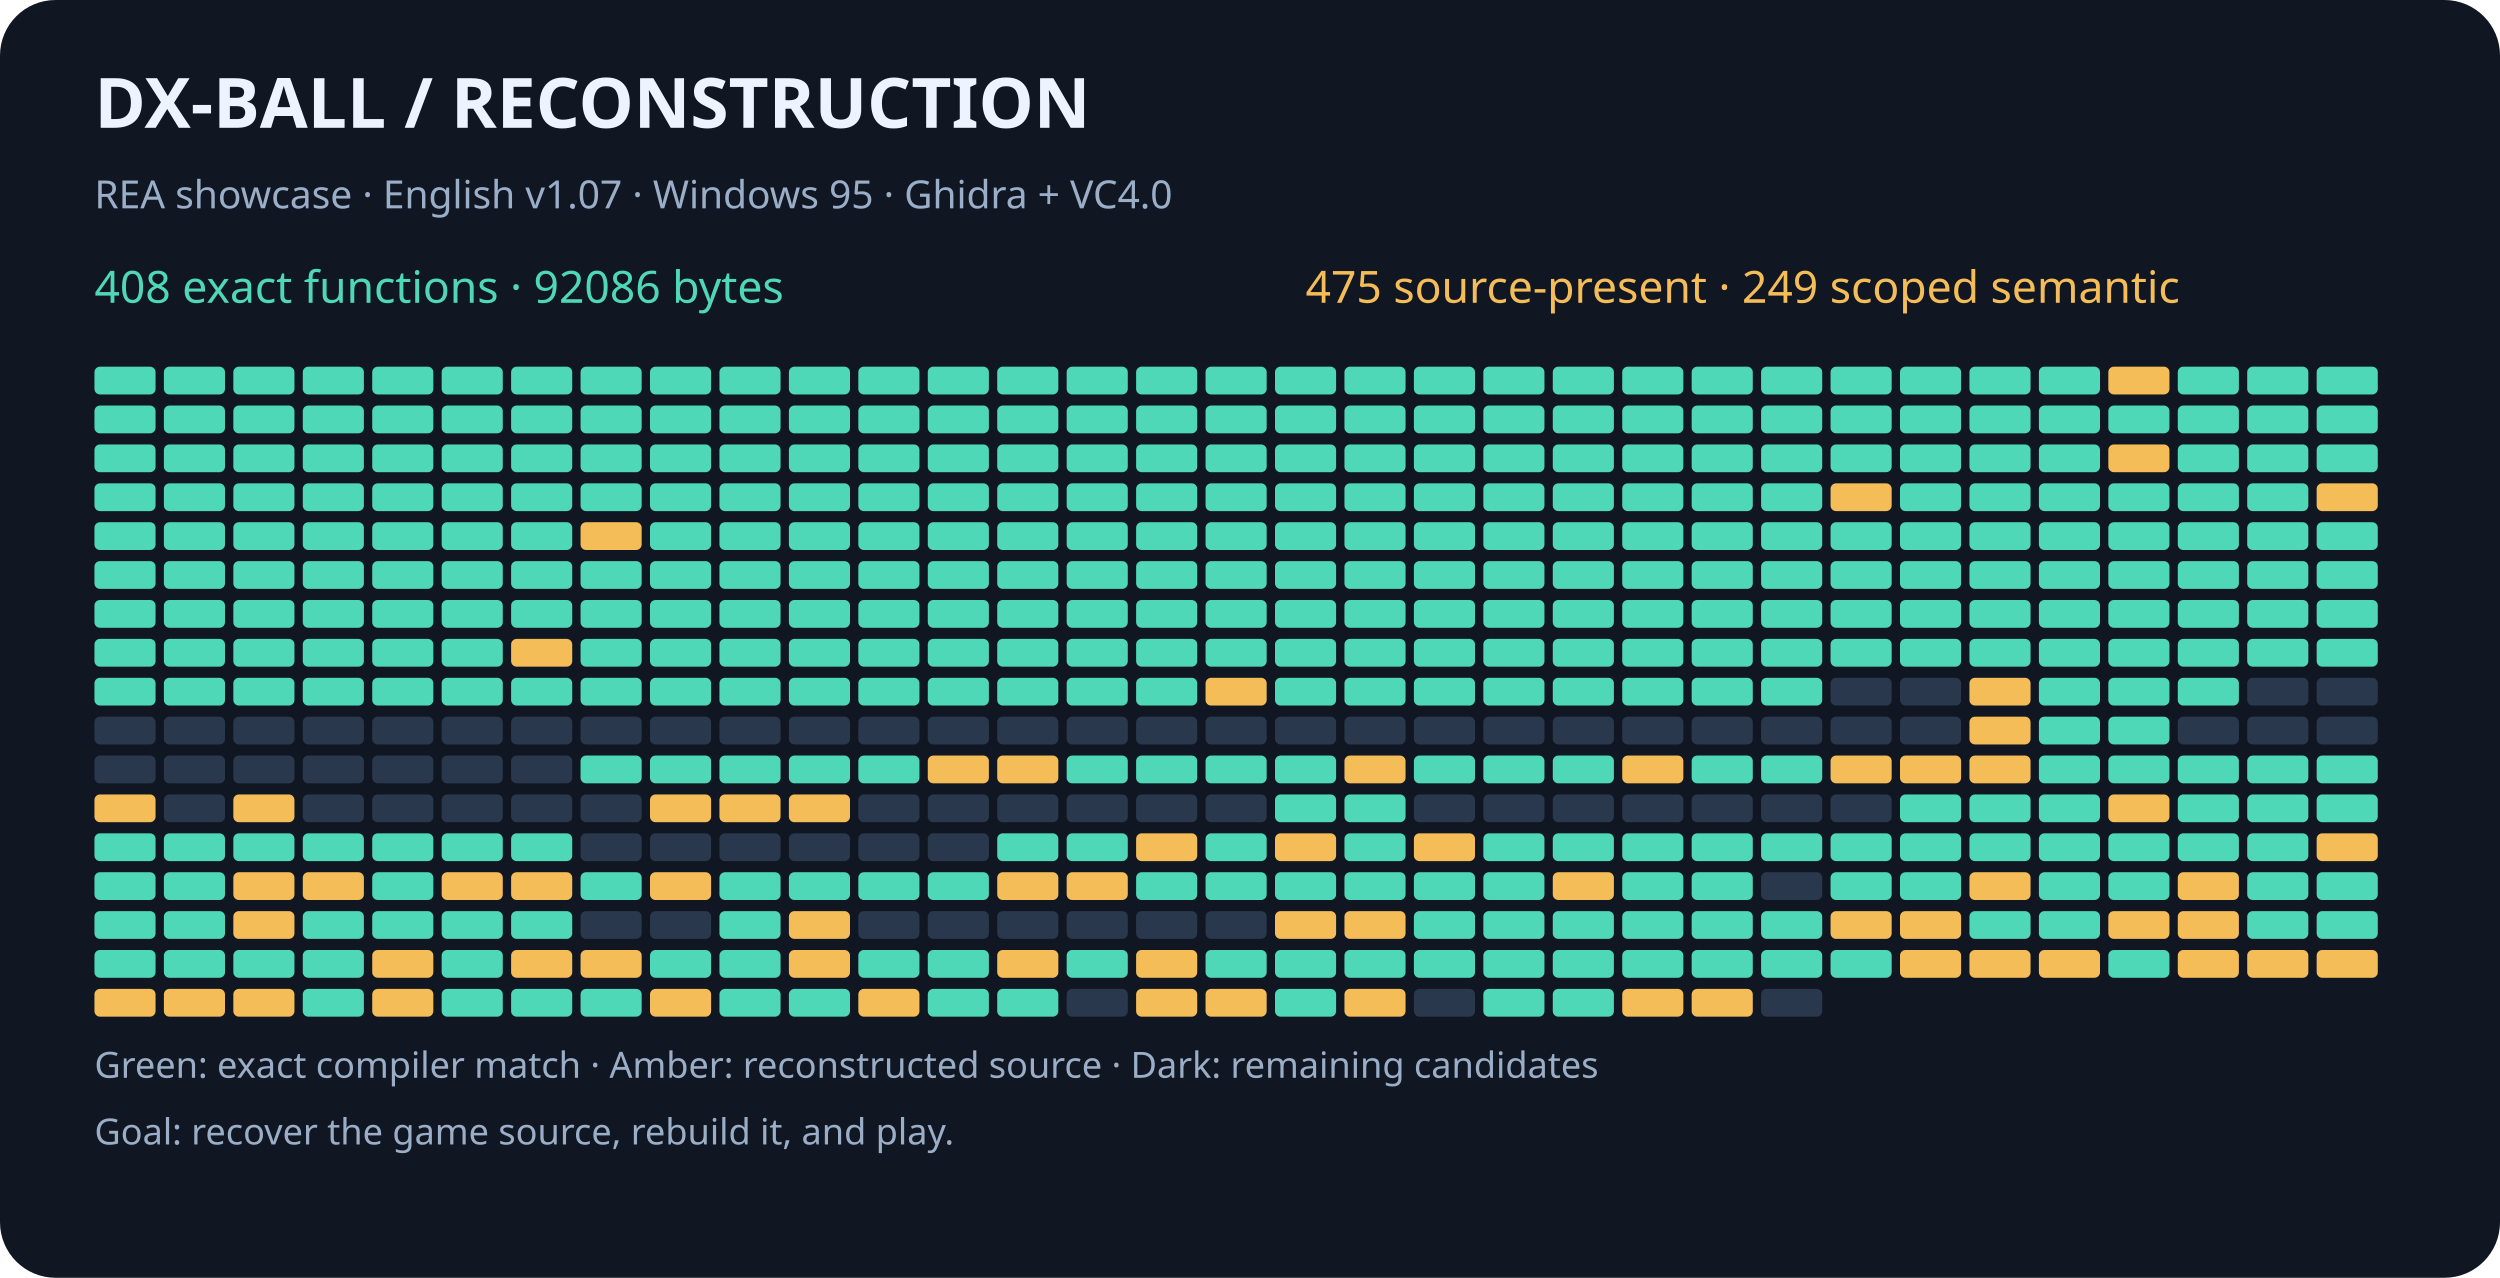
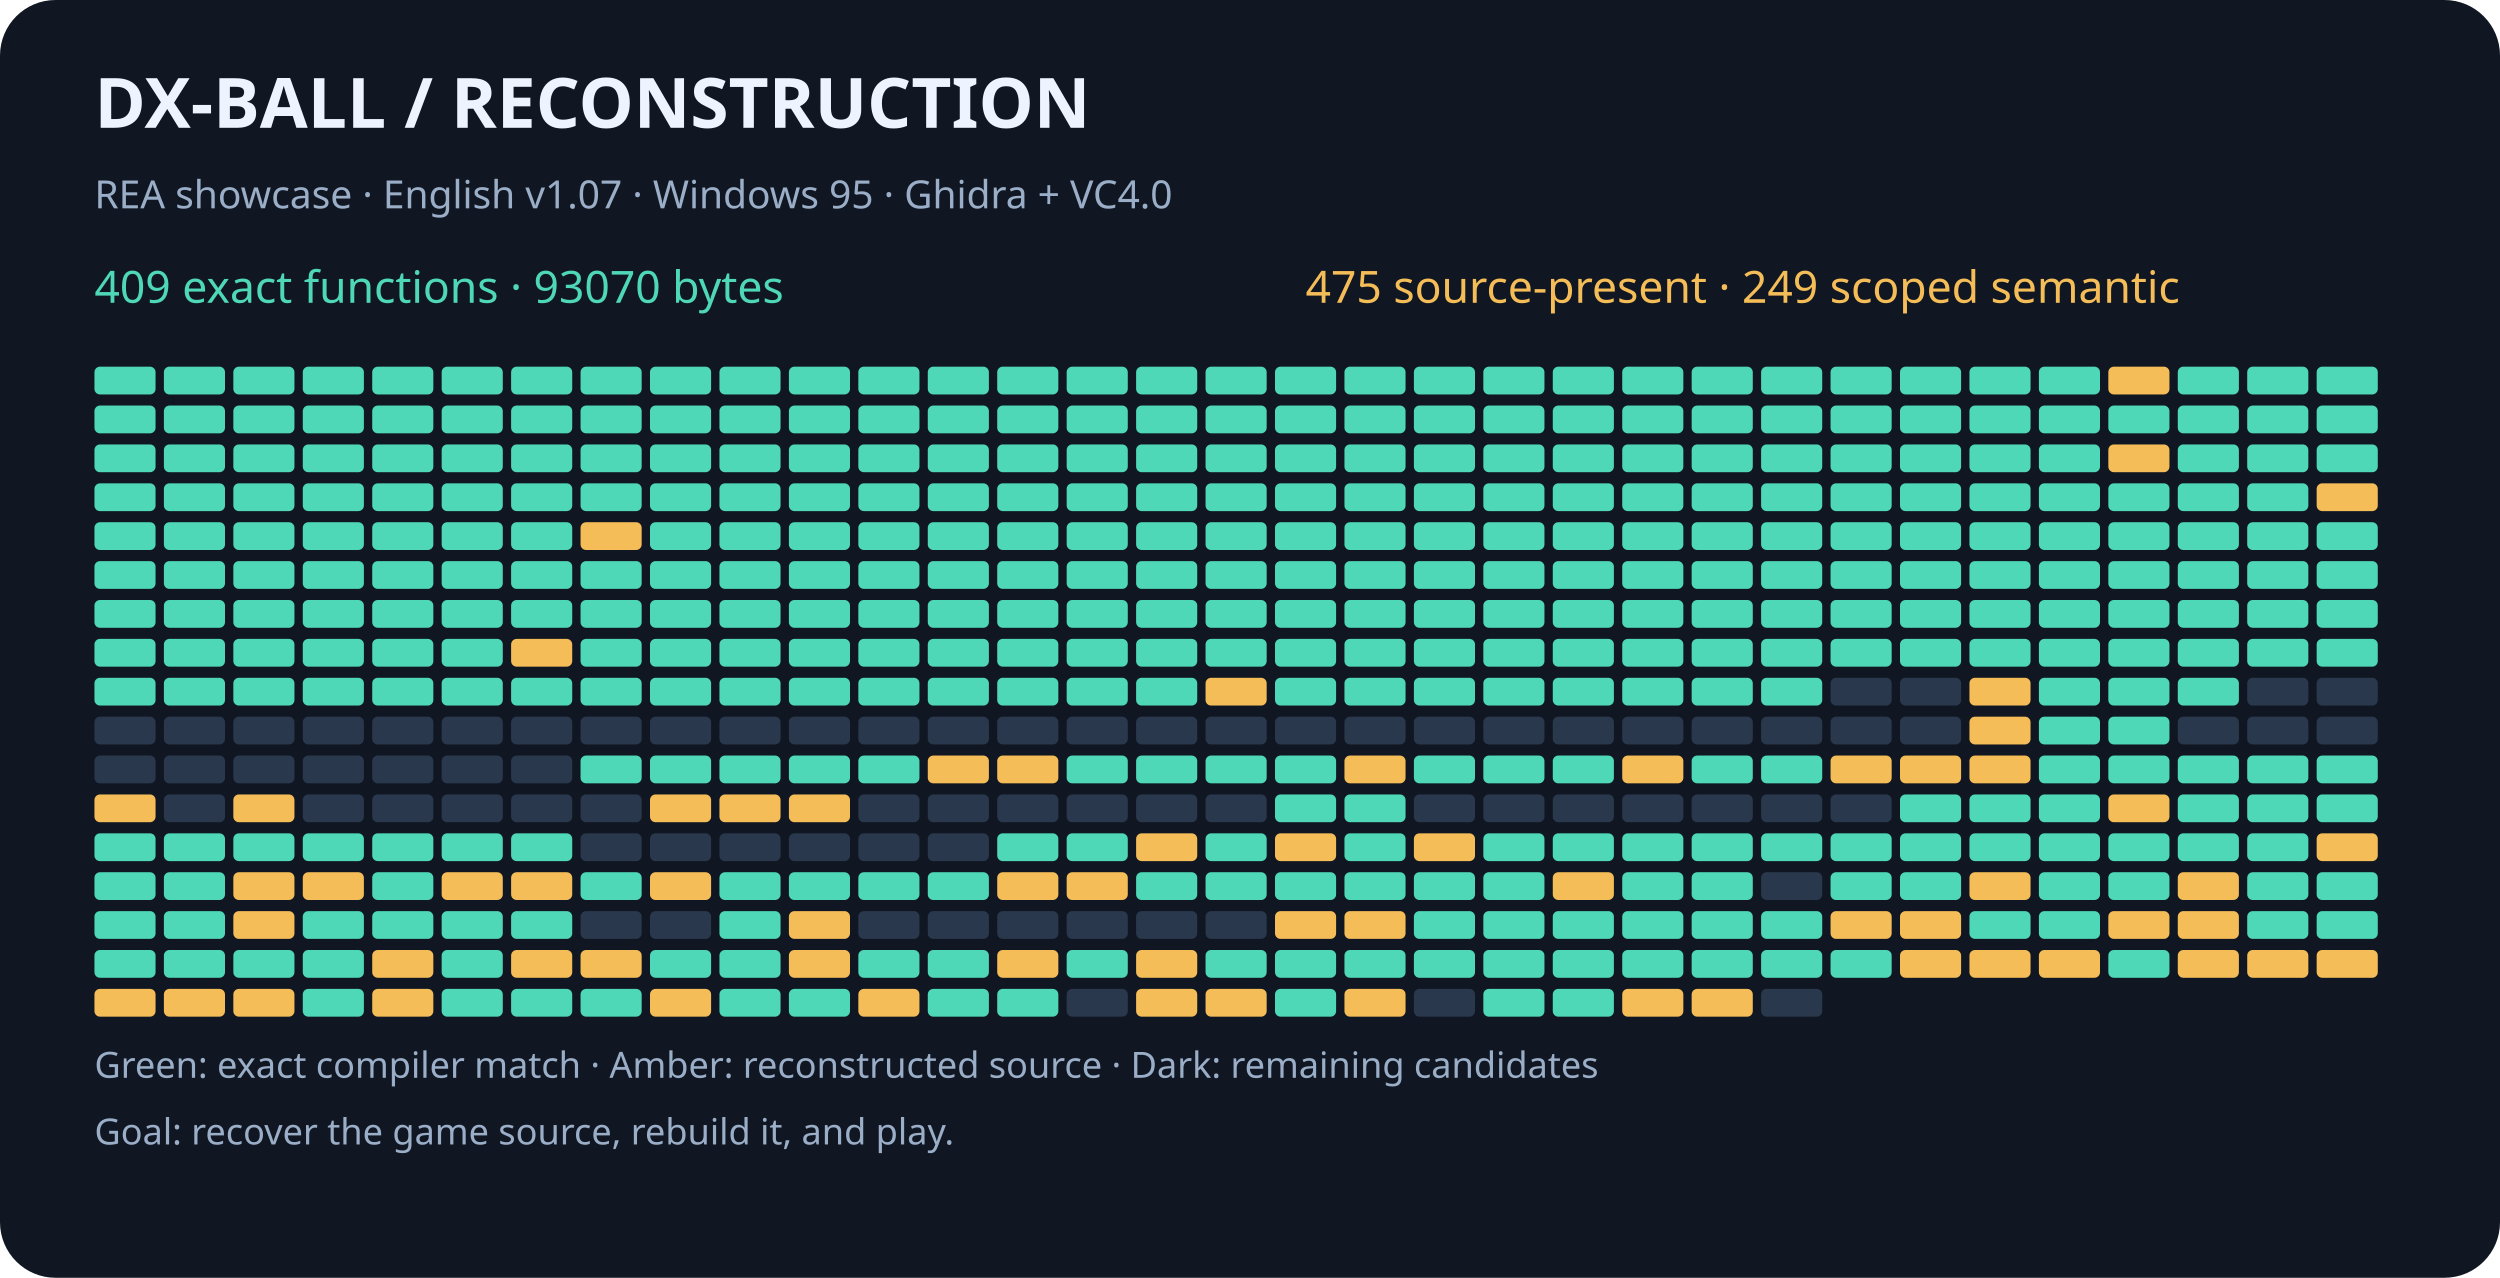
<svg xmlns="http://www.w3.org/2000/svg" width="900" height="460" viewBox="0 0 900 460" role="img" aria-labelledby="title desc">
  <rect width="900" height="460" rx="20" fill="#101722" />
  <g font-family="sans-serif">
    <text x="34" y="46" fill="#eef4ff" font-size="25" font-weight="bold">DX-BALL  /  RECONSTRUCTION</text>
    <text x="34" y="75" fill="#9baec8" font-size="14">REA showcase · English v1.07 · Windows 95 · Ghidra + VC4.0</text>
-     <text x="34" y="109" fill="#4ed8b7" font-size="16">408 exact functions · 92086 bytes</text>
+     <text x="34" y="109" fill="#4ed8b7" font-size="16">409 exact functions · 93070 bytes</text>
    <text x="470" y="109" fill="#f5bd57" font-size="16">475 source-present · 249 scoped semantic</text>
    <rect x="34" y="132" width="22" height="10" rx="2" fill="#4ed8b7" />
    <rect x="59" y="132" width="22" height="10" rx="2" fill="#4ed8b7" />
    <rect x="84" y="132" width="22" height="10" rx="2" fill="#4ed8b7" />
    <rect x="109" y="132" width="22" height="10" rx="2" fill="#4ed8b7" />
    <rect x="134" y="132" width="22" height="10" rx="2" fill="#4ed8b7" />
    <rect x="159" y="132" width="22" height="10" rx="2" fill="#4ed8b7" />
    <rect x="184" y="132" width="22" height="10" rx="2" fill="#4ed8b7" />
    <rect x="209" y="132" width="22" height="10" rx="2" fill="#4ed8b7" />
    <rect x="234" y="132" width="22" height="10" rx="2" fill="#4ed8b7" />
    <rect x="259" y="132" width="22" height="10" rx="2" fill="#4ed8b7" />
    <rect x="284" y="132" width="22" height="10" rx="2" fill="#4ed8b7" />
    <rect x="309" y="132" width="22" height="10" rx="2" fill="#4ed8b7" />
    <rect x="334" y="132" width="22" height="10" rx="2" fill="#4ed8b7" />
    <rect x="359" y="132" width="22" height="10" rx="2" fill="#4ed8b7" />
    <rect x="384" y="132" width="22" height="10" rx="2" fill="#4ed8b7" />
    <rect x="409" y="132" width="22" height="10" rx="2" fill="#4ed8b7" />
    <rect x="434" y="132" width="22" height="10" rx="2" fill="#4ed8b7" />
    <rect x="459" y="132" width="22" height="10" rx="2" fill="#4ed8b7" />
    <rect x="484" y="132" width="22" height="10" rx="2" fill="#4ed8b7" />
    <rect x="509" y="132" width="22" height="10" rx="2" fill="#4ed8b7" />
    <rect x="534" y="132" width="22" height="10" rx="2" fill="#4ed8b7" />
    <rect x="559" y="132" width="22" height="10" rx="2" fill="#4ed8b7" />
    <rect x="584" y="132" width="22" height="10" rx="2" fill="#4ed8b7" />
    <rect x="609" y="132" width="22" height="10" rx="2" fill="#4ed8b7" />
    <rect x="634" y="132" width="22" height="10" rx="2" fill="#4ed8b7" />
    <rect x="659" y="132" width="22" height="10" rx="2" fill="#4ed8b7" />
    <rect x="684" y="132" width="22" height="10" rx="2" fill="#4ed8b7" />
    <rect x="709" y="132" width="22" height="10" rx="2" fill="#4ed8b7" />
    <rect x="734" y="132" width="22" height="10" rx="2" fill="#4ed8b7" />
    <rect x="759" y="132" width="22" height="10" rx="2" fill="#f5bd57" />
    <rect x="784" y="132" width="22" height="10" rx="2" fill="#4ed8b7" />
    <rect x="809" y="132" width="22" height="10" rx="2" fill="#4ed8b7" />
    <rect x="834" y="132" width="22" height="10" rx="2" fill="#4ed8b7" />
    <rect x="34" y="146" width="22" height="10" rx="2" fill="#4ed8b7" />
    <rect x="59" y="146" width="22" height="10" rx="2" fill="#4ed8b7" />
    <rect x="84" y="146" width="22" height="10" rx="2" fill="#4ed8b7" />
    <rect x="109" y="146" width="22" height="10" rx="2" fill="#4ed8b7" />
    <rect x="134" y="146" width="22" height="10" rx="2" fill="#4ed8b7" />
    <rect x="159" y="146" width="22" height="10" rx="2" fill="#4ed8b7" />
    <rect x="184" y="146" width="22" height="10" rx="2" fill="#4ed8b7" />
    <rect x="209" y="146" width="22" height="10" rx="2" fill="#4ed8b7" />
    <rect x="234" y="146" width="22" height="10" rx="2" fill="#4ed8b7" />
    <rect x="259" y="146" width="22" height="10" rx="2" fill="#4ed8b7" />
    <rect x="284" y="146" width="22" height="10" rx="2" fill="#4ed8b7" />
    <rect x="309" y="146" width="22" height="10" rx="2" fill="#4ed8b7" />
    <rect x="334" y="146" width="22" height="10" rx="2" fill="#4ed8b7" />
    <rect x="359" y="146" width="22" height="10" rx="2" fill="#4ed8b7" />
    <rect x="384" y="146" width="22" height="10" rx="2" fill="#4ed8b7" />
    <rect x="409" y="146" width="22" height="10" rx="2" fill="#4ed8b7" />
    <rect x="434" y="146" width="22" height="10" rx="2" fill="#4ed8b7" />
    <rect x="459" y="146" width="22" height="10" rx="2" fill="#4ed8b7" />
    <rect x="484" y="146" width="22" height="10" rx="2" fill="#4ed8b7" />
    <rect x="509" y="146" width="22" height="10" rx="2" fill="#4ed8b7" />
    <rect x="534" y="146" width="22" height="10" rx="2" fill="#4ed8b7" />
    <rect x="559" y="146" width="22" height="10" rx="2" fill="#4ed8b7" />
    <rect x="584" y="146" width="22" height="10" rx="2" fill="#4ed8b7" />
    <rect x="609" y="146" width="22" height="10" rx="2" fill="#4ed8b7" />
    <rect x="634" y="146" width="22" height="10" rx="2" fill="#4ed8b7" />
    <rect x="659" y="146" width="22" height="10" rx="2" fill="#4ed8b7" />
    <rect x="684" y="146" width="22" height="10" rx="2" fill="#4ed8b7" />
    <rect x="709" y="146" width="22" height="10" rx="2" fill="#4ed8b7" />
    <rect x="734" y="146" width="22" height="10" rx="2" fill="#4ed8b7" />
    <rect x="759" y="146" width="22" height="10" rx="2" fill="#4ed8b7" />
    <rect x="784" y="146" width="22" height="10" rx="2" fill="#4ed8b7" />
    <rect x="809" y="146" width="22" height="10" rx="2" fill="#4ed8b7" />
    <rect x="834" y="146" width="22" height="10" rx="2" fill="#4ed8b7" />
    <rect x="34" y="160" width="22" height="10" rx="2" fill="#4ed8b7" />
    <rect x="59" y="160" width="22" height="10" rx="2" fill="#4ed8b7" />
    <rect x="84" y="160" width="22" height="10" rx="2" fill="#4ed8b7" />
    <rect x="109" y="160" width="22" height="10" rx="2" fill="#4ed8b7" />
    <rect x="134" y="160" width="22" height="10" rx="2" fill="#4ed8b7" />
    <rect x="159" y="160" width="22" height="10" rx="2" fill="#4ed8b7" />
    <rect x="184" y="160" width="22" height="10" rx="2" fill="#4ed8b7" />
    <rect x="209" y="160" width="22" height="10" rx="2" fill="#4ed8b7" />
    <rect x="234" y="160" width="22" height="10" rx="2" fill="#4ed8b7" />
    <rect x="259" y="160" width="22" height="10" rx="2" fill="#4ed8b7" />
    <rect x="284" y="160" width="22" height="10" rx="2" fill="#4ed8b7" />
    <rect x="309" y="160" width="22" height="10" rx="2" fill="#4ed8b7" />
    <rect x="334" y="160" width="22" height="10" rx="2" fill="#4ed8b7" />
    <rect x="359" y="160" width="22" height="10" rx="2" fill="#4ed8b7" />
    <rect x="384" y="160" width="22" height="10" rx="2" fill="#4ed8b7" />
    <rect x="409" y="160" width="22" height="10" rx="2" fill="#4ed8b7" />
    <rect x="434" y="160" width="22" height="10" rx="2" fill="#4ed8b7" />
    <rect x="459" y="160" width="22" height="10" rx="2" fill="#4ed8b7" />
    <rect x="484" y="160" width="22" height="10" rx="2" fill="#4ed8b7" />
    <rect x="509" y="160" width="22" height="10" rx="2" fill="#4ed8b7" />
    <rect x="534" y="160" width="22" height="10" rx="2" fill="#4ed8b7" />
    <rect x="559" y="160" width="22" height="10" rx="2" fill="#4ed8b7" />
    <rect x="584" y="160" width="22" height="10" rx="2" fill="#4ed8b7" />
    <rect x="609" y="160" width="22" height="10" rx="2" fill="#4ed8b7" />
    <rect x="634" y="160" width="22" height="10" rx="2" fill="#4ed8b7" />
    <rect x="659" y="160" width="22" height="10" rx="2" fill="#4ed8b7" />
    <rect x="684" y="160" width="22" height="10" rx="2" fill="#4ed8b7" />
    <rect x="709" y="160" width="22" height="10" rx="2" fill="#4ed8b7" />
    <rect x="734" y="160" width="22" height="10" rx="2" fill="#4ed8b7" />
    <rect x="759" y="160" width="22" height="10" rx="2" fill="#f5bd57" />
    <rect x="784" y="160" width="22" height="10" rx="2" fill="#4ed8b7" />
    <rect x="809" y="160" width="22" height="10" rx="2" fill="#4ed8b7" />
    <rect x="834" y="160" width="22" height="10" rx="2" fill="#4ed8b7" />
    <rect x="34" y="174" width="22" height="10" rx="2" fill="#4ed8b7" />
    <rect x="59" y="174" width="22" height="10" rx="2" fill="#4ed8b7" />
    <rect x="84" y="174" width="22" height="10" rx="2" fill="#4ed8b7" />
    <rect x="109" y="174" width="22" height="10" rx="2" fill="#4ed8b7" />
    <rect x="134" y="174" width="22" height="10" rx="2" fill="#4ed8b7" />
    <rect x="159" y="174" width="22" height="10" rx="2" fill="#4ed8b7" />
    <rect x="184" y="174" width="22" height="10" rx="2" fill="#4ed8b7" />
    <rect x="209" y="174" width="22" height="10" rx="2" fill="#4ed8b7" />
    <rect x="234" y="174" width="22" height="10" rx="2" fill="#4ed8b7" />
    <rect x="259" y="174" width="22" height="10" rx="2" fill="#4ed8b7" />
    <rect x="284" y="174" width="22" height="10" rx="2" fill="#4ed8b7" />
    <rect x="309" y="174" width="22" height="10" rx="2" fill="#4ed8b7" />
    <rect x="334" y="174" width="22" height="10" rx="2" fill="#4ed8b7" />
    <rect x="359" y="174" width="22" height="10" rx="2" fill="#4ed8b7" />
    <rect x="384" y="174" width="22" height="10" rx="2" fill="#4ed8b7" />
    <rect x="409" y="174" width="22" height="10" rx="2" fill="#4ed8b7" />
    <rect x="434" y="174" width="22" height="10" rx="2" fill="#4ed8b7" />
    <rect x="459" y="174" width="22" height="10" rx="2" fill="#4ed8b7" />
    <rect x="484" y="174" width="22" height="10" rx="2" fill="#4ed8b7" />
    <rect x="509" y="174" width="22" height="10" rx="2" fill="#4ed8b7" />
    <rect x="534" y="174" width="22" height="10" rx="2" fill="#4ed8b7" />
    <rect x="559" y="174" width="22" height="10" rx="2" fill="#4ed8b7" />
    <rect x="584" y="174" width="22" height="10" rx="2" fill="#4ed8b7" />
    <rect x="609" y="174" width="22" height="10" rx="2" fill="#4ed8b7" />
    <rect x="634" y="174" width="22" height="10" rx="2" fill="#4ed8b7" />
-     <rect x="659" y="174" width="22" height="10" rx="2" fill="#f5bd57" />
+     <rect x="659" y="174" width="22" height="10" rx="2" fill="#4ed8b7" />
    <rect x="684" y="174" width="22" height="10" rx="2" fill="#4ed8b7" />
    <rect x="709" y="174" width="22" height="10" rx="2" fill="#4ed8b7" />
    <rect x="734" y="174" width="22" height="10" rx="2" fill="#4ed8b7" />
    <rect x="759" y="174" width="22" height="10" rx="2" fill="#4ed8b7" />
    <rect x="784" y="174" width="22" height="10" rx="2" fill="#4ed8b7" />
    <rect x="809" y="174" width="22" height="10" rx="2" fill="#4ed8b7" />
    <rect x="834" y="174" width="22" height="10" rx="2" fill="#f5bd57" />
    <rect x="34" y="188" width="22" height="10" rx="2" fill="#4ed8b7" />
    <rect x="59" y="188" width="22" height="10" rx="2" fill="#4ed8b7" />
    <rect x="84" y="188" width="22" height="10" rx="2" fill="#4ed8b7" />
    <rect x="109" y="188" width="22" height="10" rx="2" fill="#4ed8b7" />
    <rect x="134" y="188" width="22" height="10" rx="2" fill="#4ed8b7" />
    <rect x="159" y="188" width="22" height="10" rx="2" fill="#4ed8b7" />
    <rect x="184" y="188" width="22" height="10" rx="2" fill="#4ed8b7" />
    <rect x="209" y="188" width="22" height="10" rx="2" fill="#f5bd57" />
    <rect x="234" y="188" width="22" height="10" rx="2" fill="#4ed8b7" />
    <rect x="259" y="188" width="22" height="10" rx="2" fill="#4ed8b7" />
    <rect x="284" y="188" width="22" height="10" rx="2" fill="#4ed8b7" />
    <rect x="309" y="188" width="22" height="10" rx="2" fill="#4ed8b7" />
    <rect x="334" y="188" width="22" height="10" rx="2" fill="#4ed8b7" />
    <rect x="359" y="188" width="22" height="10" rx="2" fill="#4ed8b7" />
    <rect x="384" y="188" width="22" height="10" rx="2" fill="#4ed8b7" />
    <rect x="409" y="188" width="22" height="10" rx="2" fill="#4ed8b7" />
    <rect x="434" y="188" width="22" height="10" rx="2" fill="#4ed8b7" />
    <rect x="459" y="188" width="22" height="10" rx="2" fill="#4ed8b7" />
    <rect x="484" y="188" width="22" height="10" rx="2" fill="#4ed8b7" />
    <rect x="509" y="188" width="22" height="10" rx="2" fill="#4ed8b7" />
    <rect x="534" y="188" width="22" height="10" rx="2" fill="#4ed8b7" />
    <rect x="559" y="188" width="22" height="10" rx="2" fill="#4ed8b7" />
    <rect x="584" y="188" width="22" height="10" rx="2" fill="#4ed8b7" />
    <rect x="609" y="188" width="22" height="10" rx="2" fill="#4ed8b7" />
    <rect x="634" y="188" width="22" height="10" rx="2" fill="#4ed8b7" />
    <rect x="659" y="188" width="22" height="10" rx="2" fill="#4ed8b7" />
    <rect x="684" y="188" width="22" height="10" rx="2" fill="#4ed8b7" />
    <rect x="709" y="188" width="22" height="10" rx="2" fill="#4ed8b7" />
    <rect x="734" y="188" width="22" height="10" rx="2" fill="#4ed8b7" />
    <rect x="759" y="188" width="22" height="10" rx="2" fill="#4ed8b7" />
    <rect x="784" y="188" width="22" height="10" rx="2" fill="#4ed8b7" />
    <rect x="809" y="188" width="22" height="10" rx="2" fill="#4ed8b7" />
    <rect x="834" y="188" width="22" height="10" rx="2" fill="#4ed8b7" />
    <rect x="34" y="202" width="22" height="10" rx="2" fill="#4ed8b7" />
    <rect x="59" y="202" width="22" height="10" rx="2" fill="#4ed8b7" />
    <rect x="84" y="202" width="22" height="10" rx="2" fill="#4ed8b7" />
    <rect x="109" y="202" width="22" height="10" rx="2" fill="#4ed8b7" />
    <rect x="134" y="202" width="22" height="10" rx="2" fill="#4ed8b7" />
    <rect x="159" y="202" width="22" height="10" rx="2" fill="#4ed8b7" />
    <rect x="184" y="202" width="22" height="10" rx="2" fill="#4ed8b7" />
    <rect x="209" y="202" width="22" height="10" rx="2" fill="#4ed8b7" />
    <rect x="234" y="202" width="22" height="10" rx="2" fill="#4ed8b7" />
    <rect x="259" y="202" width="22" height="10" rx="2" fill="#4ed8b7" />
    <rect x="284" y="202" width="22" height="10" rx="2" fill="#4ed8b7" />
    <rect x="309" y="202" width="22" height="10" rx="2" fill="#4ed8b7" />
    <rect x="334" y="202" width="22" height="10" rx="2" fill="#4ed8b7" />
    <rect x="359" y="202" width="22" height="10" rx="2" fill="#4ed8b7" />
    <rect x="384" y="202" width="22" height="10" rx="2" fill="#4ed8b7" />
    <rect x="409" y="202" width="22" height="10" rx="2" fill="#4ed8b7" />
    <rect x="434" y="202" width="22" height="10" rx="2" fill="#4ed8b7" />
    <rect x="459" y="202" width="22" height="10" rx="2" fill="#4ed8b7" />
    <rect x="484" y="202" width="22" height="10" rx="2" fill="#4ed8b7" />
    <rect x="509" y="202" width="22" height="10" rx="2" fill="#4ed8b7" />
    <rect x="534" y="202" width="22" height="10" rx="2" fill="#4ed8b7" />
    <rect x="559" y="202" width="22" height="10" rx="2" fill="#4ed8b7" />
    <rect x="584" y="202" width="22" height="10" rx="2" fill="#4ed8b7" />
    <rect x="609" y="202" width="22" height="10" rx="2" fill="#4ed8b7" />
    <rect x="634" y="202" width="22" height="10" rx="2" fill="#4ed8b7" />
    <rect x="659" y="202" width="22" height="10" rx="2" fill="#4ed8b7" />
    <rect x="684" y="202" width="22" height="10" rx="2" fill="#4ed8b7" />
    <rect x="709" y="202" width="22" height="10" rx="2" fill="#4ed8b7" />
    <rect x="734" y="202" width="22" height="10" rx="2" fill="#4ed8b7" />
    <rect x="759" y="202" width="22" height="10" rx="2" fill="#4ed8b7" />
    <rect x="784" y="202" width="22" height="10" rx="2" fill="#4ed8b7" />
    <rect x="809" y="202" width="22" height="10" rx="2" fill="#4ed8b7" />
    <rect x="834" y="202" width="22" height="10" rx="2" fill="#4ed8b7" />
    <rect x="34" y="216" width="22" height="10" rx="2" fill="#4ed8b7" />
    <rect x="59" y="216" width="22" height="10" rx="2" fill="#4ed8b7" />
    <rect x="84" y="216" width="22" height="10" rx="2" fill="#4ed8b7" />
    <rect x="109" y="216" width="22" height="10" rx="2" fill="#4ed8b7" />
    <rect x="134" y="216" width="22" height="10" rx="2" fill="#4ed8b7" />
    <rect x="159" y="216" width="22" height="10" rx="2" fill="#4ed8b7" />
    <rect x="184" y="216" width="22" height="10" rx="2" fill="#4ed8b7" />
    <rect x="209" y="216" width="22" height="10" rx="2" fill="#4ed8b7" />
    <rect x="234" y="216" width="22" height="10" rx="2" fill="#4ed8b7" />
    <rect x="259" y="216" width="22" height="10" rx="2" fill="#4ed8b7" />
    <rect x="284" y="216" width="22" height="10" rx="2" fill="#4ed8b7" />
    <rect x="309" y="216" width="22" height="10" rx="2" fill="#4ed8b7" />
    <rect x="334" y="216" width="22" height="10" rx="2" fill="#4ed8b7" />
    <rect x="359" y="216" width="22" height="10" rx="2" fill="#4ed8b7" />
    <rect x="384" y="216" width="22" height="10" rx="2" fill="#4ed8b7" />
    <rect x="409" y="216" width="22" height="10" rx="2" fill="#4ed8b7" />
    <rect x="434" y="216" width="22" height="10" rx="2" fill="#4ed8b7" />
    <rect x="459" y="216" width="22" height="10" rx="2" fill="#4ed8b7" />
    <rect x="484" y="216" width="22" height="10" rx="2" fill="#4ed8b7" />
    <rect x="509" y="216" width="22" height="10" rx="2" fill="#4ed8b7" />
    <rect x="534" y="216" width="22" height="10" rx="2" fill="#4ed8b7" />
    <rect x="559" y="216" width="22" height="10" rx="2" fill="#4ed8b7" />
    <rect x="584" y="216" width="22" height="10" rx="2" fill="#4ed8b7" />
    <rect x="609" y="216" width="22" height="10" rx="2" fill="#4ed8b7" />
    <rect x="634" y="216" width="22" height="10" rx="2" fill="#4ed8b7" />
    <rect x="659" y="216" width="22" height="10" rx="2" fill="#4ed8b7" />
    <rect x="684" y="216" width="22" height="10" rx="2" fill="#4ed8b7" />
    <rect x="709" y="216" width="22" height="10" rx="2" fill="#4ed8b7" />
    <rect x="734" y="216" width="22" height="10" rx="2" fill="#4ed8b7" />
    <rect x="759" y="216" width="22" height="10" rx="2" fill="#4ed8b7" />
    <rect x="784" y="216" width="22" height="10" rx="2" fill="#4ed8b7" />
    <rect x="809" y="216" width="22" height="10" rx="2" fill="#4ed8b7" />
    <rect x="834" y="216" width="22" height="10" rx="2" fill="#4ed8b7" />
    <rect x="34" y="230" width="22" height="10" rx="2" fill="#4ed8b7" />
    <rect x="59" y="230" width="22" height="10" rx="2" fill="#4ed8b7" />
    <rect x="84" y="230" width="22" height="10" rx="2" fill="#4ed8b7" />
    <rect x="109" y="230" width="22" height="10" rx="2" fill="#4ed8b7" />
    <rect x="134" y="230" width="22" height="10" rx="2" fill="#4ed8b7" />
    <rect x="159" y="230" width="22" height="10" rx="2" fill="#4ed8b7" />
    <rect x="184" y="230" width="22" height="10" rx="2" fill="#f5bd57" />
    <rect x="209" y="230" width="22" height="10" rx="2" fill="#4ed8b7" />
    <rect x="234" y="230" width="22" height="10" rx="2" fill="#4ed8b7" />
    <rect x="259" y="230" width="22" height="10" rx="2" fill="#4ed8b7" />
    <rect x="284" y="230" width="22" height="10" rx="2" fill="#4ed8b7" />
    <rect x="309" y="230" width="22" height="10" rx="2" fill="#4ed8b7" />
    <rect x="334" y="230" width="22" height="10" rx="2" fill="#4ed8b7" />
    <rect x="359" y="230" width="22" height="10" rx="2" fill="#4ed8b7" />
    <rect x="384" y="230" width="22" height="10" rx="2" fill="#4ed8b7" />
    <rect x="409" y="230" width="22" height="10" rx="2" fill="#4ed8b7" />
    <rect x="434" y="230" width="22" height="10" rx="2" fill="#4ed8b7" />
    <rect x="459" y="230" width="22" height="10" rx="2" fill="#4ed8b7" />
    <rect x="484" y="230" width="22" height="10" rx="2" fill="#4ed8b7" />
    <rect x="509" y="230" width="22" height="10" rx="2" fill="#4ed8b7" />
    <rect x="534" y="230" width="22" height="10" rx="2" fill="#4ed8b7" />
    <rect x="559" y="230" width="22" height="10" rx="2" fill="#4ed8b7" />
    <rect x="584" y="230" width="22" height="10" rx="2" fill="#4ed8b7" />
    <rect x="609" y="230" width="22" height="10" rx="2" fill="#4ed8b7" />
    <rect x="634" y="230" width="22" height="10" rx="2" fill="#4ed8b7" />
    <rect x="659" y="230" width="22" height="10" rx="2" fill="#4ed8b7" />
    <rect x="684" y="230" width="22" height="10" rx="2" fill="#4ed8b7" />
    <rect x="709" y="230" width="22" height="10" rx="2" fill="#4ed8b7" />
    <rect x="734" y="230" width="22" height="10" rx="2" fill="#4ed8b7" />
    <rect x="759" y="230" width="22" height="10" rx="2" fill="#4ed8b7" />
    <rect x="784" y="230" width="22" height="10" rx="2" fill="#4ed8b7" />
    <rect x="809" y="230" width="22" height="10" rx="2" fill="#4ed8b7" />
    <rect x="834" y="230" width="22" height="10" rx="2" fill="#4ed8b7" />
    <rect x="34" y="244" width="22" height="10" rx="2" fill="#4ed8b7" />
    <rect x="59" y="244" width="22" height="10" rx="2" fill="#4ed8b7" />
    <rect x="84" y="244" width="22" height="10" rx="2" fill="#4ed8b7" />
    <rect x="109" y="244" width="22" height="10" rx="2" fill="#4ed8b7" />
    <rect x="134" y="244" width="22" height="10" rx="2" fill="#4ed8b7" />
    <rect x="159" y="244" width="22" height="10" rx="2" fill="#4ed8b7" />
    <rect x="184" y="244" width="22" height="10" rx="2" fill="#4ed8b7" />
    <rect x="209" y="244" width="22" height="10" rx="2" fill="#4ed8b7" />
    <rect x="234" y="244" width="22" height="10" rx="2" fill="#4ed8b7" />
    <rect x="259" y="244" width="22" height="10" rx="2" fill="#4ed8b7" />
    <rect x="284" y="244" width="22" height="10" rx="2" fill="#4ed8b7" />
    <rect x="309" y="244" width="22" height="10" rx="2" fill="#4ed8b7" />
    <rect x="334" y="244" width="22" height="10" rx="2" fill="#4ed8b7" />
    <rect x="359" y="244" width="22" height="10" rx="2" fill="#4ed8b7" />
    <rect x="384" y="244" width="22" height="10" rx="2" fill="#4ed8b7" />
    <rect x="409" y="244" width="22" height="10" rx="2" fill="#4ed8b7" />
    <rect x="434" y="244" width="22" height="10" rx="2" fill="#f5bd57" />
    <rect x="459" y="244" width="22" height="10" rx="2" fill="#4ed8b7" />
    <rect x="484" y="244" width="22" height="10" rx="2" fill="#4ed8b7" />
    <rect x="509" y="244" width="22" height="10" rx="2" fill="#4ed8b7" />
    <rect x="534" y="244" width="22" height="10" rx="2" fill="#4ed8b7" />
    <rect x="559" y="244" width="22" height="10" rx="2" fill="#4ed8b7" />
    <rect x="584" y="244" width="22" height="10" rx="2" fill="#4ed8b7" />
    <rect x="609" y="244" width="22" height="10" rx="2" fill="#4ed8b7" />
    <rect x="634" y="244" width="22" height="10" rx="2" fill="#4ed8b7" />
    <rect x="659" y="244" width="22" height="10" rx="2" fill="#29384c" />
    <rect x="684" y="244" width="22" height="10" rx="2" fill="#29384c" />
    <rect x="709" y="244" width="22" height="10" rx="2" fill="#f5bd57" />
    <rect x="734" y="244" width="22" height="10" rx="2" fill="#4ed8b7" />
    <rect x="759" y="244" width="22" height="10" rx="2" fill="#4ed8b7" />
    <rect x="784" y="244" width="22" height="10" rx="2" fill="#4ed8b7" />
    <rect x="809" y="244" width="22" height="10" rx="2" fill="#29384c" />
    <rect x="834" y="244" width="22" height="10" rx="2" fill="#29384c" />
    <rect x="34" y="258" width="22" height="10" rx="2" fill="#29384c" />
    <rect x="59" y="258" width="22" height="10" rx="2" fill="#29384c" />
    <rect x="84" y="258" width="22" height="10" rx="2" fill="#29384c" />
    <rect x="109" y="258" width="22" height="10" rx="2" fill="#29384c" />
    <rect x="134" y="258" width="22" height="10" rx="2" fill="#29384c" />
    <rect x="159" y="258" width="22" height="10" rx="2" fill="#29384c" />
    <rect x="184" y="258" width="22" height="10" rx="2" fill="#29384c" />
    <rect x="209" y="258" width="22" height="10" rx="2" fill="#29384c" />
    <rect x="234" y="258" width="22" height="10" rx="2" fill="#29384c" />
    <rect x="259" y="258" width="22" height="10" rx="2" fill="#29384c" />
    <rect x="284" y="258" width="22" height="10" rx="2" fill="#29384c" />
    <rect x="309" y="258" width="22" height="10" rx="2" fill="#29384c" />
    <rect x="334" y="258" width="22" height="10" rx="2" fill="#29384c" />
    <rect x="359" y="258" width="22" height="10" rx="2" fill="#29384c" />
    <rect x="384" y="258" width="22" height="10" rx="2" fill="#29384c" />
    <rect x="409" y="258" width="22" height="10" rx="2" fill="#29384c" />
    <rect x="434" y="258" width="22" height="10" rx="2" fill="#29384c" />
    <rect x="459" y="258" width="22" height="10" rx="2" fill="#29384c" />
    <rect x="484" y="258" width="22" height="10" rx="2" fill="#29384c" />
    <rect x="509" y="258" width="22" height="10" rx="2" fill="#29384c" />
    <rect x="534" y="258" width="22" height="10" rx="2" fill="#29384c" />
    <rect x="559" y="258" width="22" height="10" rx="2" fill="#29384c" />
    <rect x="584" y="258" width="22" height="10" rx="2" fill="#29384c" />
    <rect x="609" y="258" width="22" height="10" rx="2" fill="#29384c" />
    <rect x="634" y="258" width="22" height="10" rx="2" fill="#29384c" />
    <rect x="659" y="258" width="22" height="10" rx="2" fill="#29384c" />
    <rect x="684" y="258" width="22" height="10" rx="2" fill="#29384c" />
    <rect x="709" y="258" width="22" height="10" rx="2" fill="#f5bd57" />
    <rect x="734" y="258" width="22" height="10" rx="2" fill="#4ed8b7" />
    <rect x="759" y="258" width="22" height="10" rx="2" fill="#4ed8b7" />
    <rect x="784" y="258" width="22" height="10" rx="2" fill="#29384c" />
    <rect x="809" y="258" width="22" height="10" rx="2" fill="#29384c" />
    <rect x="834" y="258" width="22" height="10" rx="2" fill="#29384c" />
    <rect x="34" y="272" width="22" height="10" rx="2" fill="#29384c" />
    <rect x="59" y="272" width="22" height="10" rx="2" fill="#29384c" />
    <rect x="84" y="272" width="22" height="10" rx="2" fill="#29384c" />
    <rect x="109" y="272" width="22" height="10" rx="2" fill="#29384c" />
    <rect x="134" y="272" width="22" height="10" rx="2" fill="#29384c" />
    <rect x="159" y="272" width="22" height="10" rx="2" fill="#29384c" />
    <rect x="184" y="272" width="22" height="10" rx="2" fill="#29384c" />
    <rect x="209" y="272" width="22" height="10" rx="2" fill="#4ed8b7" />
    <rect x="234" y="272" width="22" height="10" rx="2" fill="#4ed8b7" />
    <rect x="259" y="272" width="22" height="10" rx="2" fill="#4ed8b7" />
    <rect x="284" y="272" width="22" height="10" rx="2" fill="#4ed8b7" />
    <rect x="309" y="272" width="22" height="10" rx="2" fill="#4ed8b7" />
    <rect x="334" y="272" width="22" height="10" rx="2" fill="#f5bd57" />
    <rect x="359" y="272" width="22" height="10" rx="2" fill="#f5bd57" />
    <rect x="384" y="272" width="22" height="10" rx="2" fill="#4ed8b7" />
    <rect x="409" y="272" width="22" height="10" rx="2" fill="#4ed8b7" />
    <rect x="434" y="272" width="22" height="10" rx="2" fill="#4ed8b7" />
    <rect x="459" y="272" width="22" height="10" rx="2" fill="#4ed8b7" />
    <rect x="484" y="272" width="22" height="10" rx="2" fill="#f5bd57" />
    <rect x="509" y="272" width="22" height="10" rx="2" fill="#4ed8b7" />
    <rect x="534" y="272" width="22" height="10" rx="2" fill="#4ed8b7" />
    <rect x="559" y="272" width="22" height="10" rx="2" fill="#4ed8b7" />
    <rect x="584" y="272" width="22" height="10" rx="2" fill="#f5bd57" />
    <rect x="609" y="272" width="22" height="10" rx="2" fill="#4ed8b7" />
    <rect x="634" y="272" width="22" height="10" rx="2" fill="#4ed8b7" />
    <rect x="659" y="272" width="22" height="10" rx="2" fill="#f5bd57" />
    <rect x="684" y="272" width="22" height="10" rx="2" fill="#f5bd57" />
    <rect x="709" y="272" width="22" height="10" rx="2" fill="#f5bd57" />
    <rect x="734" y="272" width="22" height="10" rx="2" fill="#4ed8b7" />
    <rect x="759" y="272" width="22" height="10" rx="2" fill="#4ed8b7" />
    <rect x="784" y="272" width="22" height="10" rx="2" fill="#4ed8b7" />
    <rect x="809" y="272" width="22" height="10" rx="2" fill="#4ed8b7" />
    <rect x="834" y="272" width="22" height="10" rx="2" fill="#4ed8b7" />
    <rect x="34" y="286" width="22" height="10" rx="2" fill="#f5bd57" />
    <rect x="59" y="286" width="22" height="10" rx="2" fill="#29384c" />
    <rect x="84" y="286" width="22" height="10" rx="2" fill="#f5bd57" />
    <rect x="109" y="286" width="22" height="10" rx="2" fill="#29384c" />
    <rect x="134" y="286" width="22" height="10" rx="2" fill="#29384c" />
    <rect x="159" y="286" width="22" height="10" rx="2" fill="#29384c" />
    <rect x="184" y="286" width="22" height="10" rx="2" fill="#29384c" />
    <rect x="209" y="286" width="22" height="10" rx="2" fill="#29384c" />
    <rect x="234" y="286" width="22" height="10" rx="2" fill="#f5bd57" />
    <rect x="259" y="286" width="22" height="10" rx="2" fill="#f5bd57" />
    <rect x="284" y="286" width="22" height="10" rx="2" fill="#f5bd57" />
    <rect x="309" y="286" width="22" height="10" rx="2" fill="#29384c" />
    <rect x="334" y="286" width="22" height="10" rx="2" fill="#29384c" />
    <rect x="359" y="286" width="22" height="10" rx="2" fill="#29384c" />
    <rect x="384" y="286" width="22" height="10" rx="2" fill="#29384c" />
    <rect x="409" y="286" width="22" height="10" rx="2" fill="#29384c" />
    <rect x="434" y="286" width="22" height="10" rx="2" fill="#29384c" />
    <rect x="459" y="286" width="22" height="10" rx="2" fill="#4ed8b7" />
    <rect x="484" y="286" width="22" height="10" rx="2" fill="#4ed8b7" />
    <rect x="509" y="286" width="22" height="10" rx="2" fill="#29384c" />
    <rect x="534" y="286" width="22" height="10" rx="2" fill="#29384c" />
    <rect x="559" y="286" width="22" height="10" rx="2" fill="#29384c" />
    <rect x="584" y="286" width="22" height="10" rx="2" fill="#29384c" />
    <rect x="609" y="286" width="22" height="10" rx="2" fill="#29384c" />
    <rect x="634" y="286" width="22" height="10" rx="2" fill="#29384c" />
    <rect x="659" y="286" width="22" height="10" rx="2" fill="#29384c" />
    <rect x="684" y="286" width="22" height="10" rx="2" fill="#4ed8b7" />
    <rect x="709" y="286" width="22" height="10" rx="2" fill="#4ed8b7" />
    <rect x="734" y="286" width="22" height="10" rx="2" fill="#4ed8b7" />
    <rect x="759" y="286" width="22" height="10" rx="2" fill="#f5bd57" />
    <rect x="784" y="286" width="22" height="10" rx="2" fill="#4ed8b7" />
    <rect x="809" y="286" width="22" height="10" rx="2" fill="#4ed8b7" />
    <rect x="834" y="286" width="22" height="10" rx="2" fill="#4ed8b7" />
    <rect x="34" y="300" width="22" height="10" rx="2" fill="#4ed8b7" />
    <rect x="59" y="300" width="22" height="10" rx="2" fill="#4ed8b7" />
    <rect x="84" y="300" width="22" height="10" rx="2" fill="#4ed8b7" />
    <rect x="109" y="300" width="22" height="10" rx="2" fill="#4ed8b7" />
    <rect x="134" y="300" width="22" height="10" rx="2" fill="#4ed8b7" />
    <rect x="159" y="300" width="22" height="10" rx="2" fill="#4ed8b7" />
    <rect x="184" y="300" width="22" height="10" rx="2" fill="#4ed8b7" />
    <rect x="209" y="300" width="22" height="10" rx="2" fill="#29384c" />
    <rect x="234" y="300" width="22" height="10" rx="2" fill="#29384c" />
    <rect x="259" y="300" width="22" height="10" rx="2" fill="#29384c" />
    <rect x="284" y="300" width="22" height="10" rx="2" fill="#29384c" />
    <rect x="309" y="300" width="22" height="10" rx="2" fill="#29384c" />
    <rect x="334" y="300" width="22" height="10" rx="2" fill="#29384c" />
    <rect x="359" y="300" width="22" height="10" rx="2" fill="#4ed8b7" />
    <rect x="384" y="300" width="22" height="10" rx="2" fill="#4ed8b7" />
    <rect x="409" y="300" width="22" height="10" rx="2" fill="#f5bd57" />
    <rect x="434" y="300" width="22" height="10" rx="2" fill="#4ed8b7" />
    <rect x="459" y="300" width="22" height="10" rx="2" fill="#f5bd57" />
    <rect x="484" y="300" width="22" height="10" rx="2" fill="#4ed8b7" />
    <rect x="509" y="300" width="22" height="10" rx="2" fill="#f5bd57" />
    <rect x="534" y="300" width="22" height="10" rx="2" fill="#4ed8b7" />
    <rect x="559" y="300" width="22" height="10" rx="2" fill="#4ed8b7" />
    <rect x="584" y="300" width="22" height="10" rx="2" fill="#4ed8b7" />
    <rect x="609" y="300" width="22" height="10" rx="2" fill="#4ed8b7" />
    <rect x="634" y="300" width="22" height="10" rx="2" fill="#4ed8b7" />
    <rect x="659" y="300" width="22" height="10" rx="2" fill="#4ed8b7" />
    <rect x="684" y="300" width="22" height="10" rx="2" fill="#4ed8b7" />
    <rect x="709" y="300" width="22" height="10" rx="2" fill="#4ed8b7" />
    <rect x="734" y="300" width="22" height="10" rx="2" fill="#4ed8b7" />
    <rect x="759" y="300" width="22" height="10" rx="2" fill="#4ed8b7" />
    <rect x="784" y="300" width="22" height="10" rx="2" fill="#4ed8b7" />
    <rect x="809" y="300" width="22" height="10" rx="2" fill="#4ed8b7" />
    <rect x="834" y="300" width="22" height="10" rx="2" fill="#f5bd57" />
    <rect x="34" y="314" width="22" height="10" rx="2" fill="#4ed8b7" />
    <rect x="59" y="314" width="22" height="10" rx="2" fill="#4ed8b7" />
    <rect x="84" y="314" width="22" height="10" rx="2" fill="#f5bd57" />
    <rect x="109" y="314" width="22" height="10" rx="2" fill="#f5bd57" />
    <rect x="134" y="314" width="22" height="10" rx="2" fill="#4ed8b7" />
    <rect x="159" y="314" width="22" height="10" rx="2" fill="#f5bd57" />
    <rect x="184" y="314" width="22" height="10" rx="2" fill="#f5bd57" />
    <rect x="209" y="314" width="22" height="10" rx="2" fill="#4ed8b7" />
    <rect x="234" y="314" width="22" height="10" rx="2" fill="#f5bd57" />
    <rect x="259" y="314" width="22" height="10" rx="2" fill="#4ed8b7" />
    <rect x="284" y="314" width="22" height="10" rx="2" fill="#4ed8b7" />
    <rect x="309" y="314" width="22" height="10" rx="2" fill="#4ed8b7" />
    <rect x="334" y="314" width="22" height="10" rx="2" fill="#4ed8b7" />
    <rect x="359" y="314" width="22" height="10" rx="2" fill="#f5bd57" />
    <rect x="384" y="314" width="22" height="10" rx="2" fill="#f5bd57" />
    <rect x="409" y="314" width="22" height="10" rx="2" fill="#4ed8b7" />
    <rect x="434" y="314" width="22" height="10" rx="2" fill="#4ed8b7" />
    <rect x="459" y="314" width="22" height="10" rx="2" fill="#4ed8b7" />
    <rect x="484" y="314" width="22" height="10" rx="2" fill="#4ed8b7" />
    <rect x="509" y="314" width="22" height="10" rx="2" fill="#4ed8b7" />
    <rect x="534" y="314" width="22" height="10" rx="2" fill="#4ed8b7" />
    <rect x="559" y="314" width="22" height="10" rx="2" fill="#f5bd57" />
    <rect x="584" y="314" width="22" height="10" rx="2" fill="#4ed8b7" />
    <rect x="609" y="314" width="22" height="10" rx="2" fill="#4ed8b7" />
    <rect x="634" y="314" width="22" height="10" rx="2" fill="#29384c" />
    <rect x="659" y="314" width="22" height="10" rx="2" fill="#4ed8b7" />
    <rect x="684" y="314" width="22" height="10" rx="2" fill="#4ed8b7" />
    <rect x="709" y="314" width="22" height="10" rx="2" fill="#f5bd57" />
    <rect x="734" y="314" width="22" height="10" rx="2" fill="#4ed8b7" />
    <rect x="759" y="314" width="22" height="10" rx="2" fill="#4ed8b7" />
    <rect x="784" y="314" width="22" height="10" rx="2" fill="#f5bd57" />
    <rect x="809" y="314" width="22" height="10" rx="2" fill="#4ed8b7" />
    <rect x="834" y="314" width="22" height="10" rx="2" fill="#4ed8b7" />
    <rect x="34" y="328" width="22" height="10" rx="2" fill="#4ed8b7" />
    <rect x="59" y="328" width="22" height="10" rx="2" fill="#4ed8b7" />
    <rect x="84" y="328" width="22" height="10" rx="2" fill="#f5bd57" />
    <rect x="109" y="328" width="22" height="10" rx="2" fill="#4ed8b7" />
    <rect x="134" y="328" width="22" height="10" rx="2" fill="#4ed8b7" />
    <rect x="159" y="328" width="22" height="10" rx="2" fill="#4ed8b7" />
    <rect x="184" y="328" width="22" height="10" rx="2" fill="#4ed8b7" />
    <rect x="209" y="328" width="22" height="10" rx="2" fill="#29384c" />
    <rect x="234" y="328" width="22" height="10" rx="2" fill="#29384c" />
    <rect x="259" y="328" width="22" height="10" rx="2" fill="#4ed8b7" />
    <rect x="284" y="328" width="22" height="10" rx="2" fill="#f5bd57" />
    <rect x="309" y="328" width="22" height="10" rx="2" fill="#29384c" />
    <rect x="334" y="328" width="22" height="10" rx="2" fill="#29384c" />
    <rect x="359" y="328" width="22" height="10" rx="2" fill="#29384c" />
    <rect x="384" y="328" width="22" height="10" rx="2" fill="#29384c" />
    <rect x="409" y="328" width="22" height="10" rx="2" fill="#29384c" />
    <rect x="434" y="328" width="22" height="10" rx="2" fill="#29384c" />
    <rect x="459" y="328" width="22" height="10" rx="2" fill="#f5bd57" />
    <rect x="484" y="328" width="22" height="10" rx="2" fill="#f5bd57" />
    <rect x="509" y="328" width="22" height="10" rx="2" fill="#4ed8b7" />
    <rect x="534" y="328" width="22" height="10" rx="2" fill="#4ed8b7" />
    <rect x="559" y="328" width="22" height="10" rx="2" fill="#4ed8b7" />
    <rect x="584" y="328" width="22" height="10" rx="2" fill="#4ed8b7" />
    <rect x="609" y="328" width="22" height="10" rx="2" fill="#4ed8b7" />
    <rect x="634" y="328" width="22" height="10" rx="2" fill="#4ed8b7" />
    <rect x="659" y="328" width="22" height="10" rx="2" fill="#f5bd57" />
    <rect x="684" y="328" width="22" height="10" rx="2" fill="#f5bd57" />
    <rect x="709" y="328" width="22" height="10" rx="2" fill="#4ed8b7" />
    <rect x="734" y="328" width="22" height="10" rx="2" fill="#4ed8b7" />
    <rect x="759" y="328" width="22" height="10" rx="2" fill="#f5bd57" />
    <rect x="784" y="328" width="22" height="10" rx="2" fill="#f5bd57" />
    <rect x="809" y="328" width="22" height="10" rx="2" fill="#4ed8b7" />
    <rect x="834" y="328" width="22" height="10" rx="2" fill="#4ed8b7" />
    <rect x="34" y="342" width="22" height="10" rx="2" fill="#4ed8b7" />
    <rect x="59" y="342" width="22" height="10" rx="2" fill="#4ed8b7" />
    <rect x="84" y="342" width="22" height="10" rx="2" fill="#4ed8b7" />
    <rect x="109" y="342" width="22" height="10" rx="2" fill="#4ed8b7" />
    <rect x="134" y="342" width="22" height="10" rx="2" fill="#f5bd57" />
    <rect x="159" y="342" width="22" height="10" rx="2" fill="#4ed8b7" />
    <rect x="184" y="342" width="22" height="10" rx="2" fill="#f5bd57" />
    <rect x="209" y="342" width="22" height="10" rx="2" fill="#f5bd57" />
    <rect x="234" y="342" width="22" height="10" rx="2" fill="#4ed8b7" />
    <rect x="259" y="342" width="22" height="10" rx="2" fill="#4ed8b7" />
    <rect x="284" y="342" width="22" height="10" rx="2" fill="#f5bd57" />
    <rect x="309" y="342" width="22" height="10" rx="2" fill="#4ed8b7" />
    <rect x="334" y="342" width="22" height="10" rx="2" fill="#4ed8b7" />
    <rect x="359" y="342" width="22" height="10" rx="2" fill="#f5bd57" />
    <rect x="384" y="342" width="22" height="10" rx="2" fill="#4ed8b7" />
    <rect x="409" y="342" width="22" height="10" rx="2" fill="#f5bd57" />
    <rect x="434" y="342" width="22" height="10" rx="2" fill="#4ed8b7" />
    <rect x="459" y="342" width="22" height="10" rx="2" fill="#4ed8b7" />
    <rect x="484" y="342" width="22" height="10" rx="2" fill="#4ed8b7" />
    <rect x="509" y="342" width="22" height="10" rx="2" fill="#4ed8b7" />
    <rect x="534" y="342" width="22" height="10" rx="2" fill="#4ed8b7" />
    <rect x="559" y="342" width="22" height="10" rx="2" fill="#4ed8b7" />
    <rect x="584" y="342" width="22" height="10" rx="2" fill="#4ed8b7" />
    <rect x="609" y="342" width="22" height="10" rx="2" fill="#4ed8b7" />
    <rect x="634" y="342" width="22" height="10" rx="2" fill="#4ed8b7" />
    <rect x="659" y="342" width="22" height="10" rx="2" fill="#4ed8b7" />
    <rect x="684" y="342" width="22" height="10" rx="2" fill="#f5bd57" />
    <rect x="709" y="342" width="22" height="10" rx="2" fill="#f5bd57" />
    <rect x="734" y="342" width="22" height="10" rx="2" fill="#f5bd57" />
    <rect x="759" y="342" width="22" height="10" rx="2" fill="#4ed8b7" />
    <rect x="784" y="342" width="22" height="10" rx="2" fill="#f5bd57" />
    <rect x="809" y="342" width="22" height="10" rx="2" fill="#f5bd57" />
    <rect x="834" y="342" width="22" height="10" rx="2" fill="#f5bd57" />
    <rect x="34" y="356" width="22" height="10" rx="2" fill="#f5bd57" />
    <rect x="59" y="356" width="22" height="10" rx="2" fill="#f5bd57" />
    <rect x="84" y="356" width="22" height="10" rx="2" fill="#f5bd57" />
    <rect x="109" y="356" width="22" height="10" rx="2" fill="#4ed8b7" />
    <rect x="134" y="356" width="22" height="10" rx="2" fill="#f5bd57" />
    <rect x="159" y="356" width="22" height="10" rx="2" fill="#4ed8b7" />
    <rect x="184" y="356" width="22" height="10" rx="2" fill="#4ed8b7" />
    <rect x="209" y="356" width="22" height="10" rx="2" fill="#4ed8b7" />
    <rect x="234" y="356" width="22" height="10" rx="2" fill="#f5bd57" />
    <rect x="259" y="356" width="22" height="10" rx="2" fill="#4ed8b7" />
    <rect x="284" y="356" width="22" height="10" rx="2" fill="#4ed8b7" />
    <rect x="309" y="356" width="22" height="10" rx="2" fill="#f5bd57" />
    <rect x="334" y="356" width="22" height="10" rx="2" fill="#4ed8b7" />
    <rect x="359" y="356" width="22" height="10" rx="2" fill="#4ed8b7" />
    <rect x="384" y="356" width="22" height="10" rx="2" fill="#29384c" />
    <rect x="409" y="356" width="22" height="10" rx="2" fill="#f5bd57" />
    <rect x="434" y="356" width="22" height="10" rx="2" fill="#f5bd57" />
    <rect x="459" y="356" width="22" height="10" rx="2" fill="#4ed8b7" />
    <rect x="484" y="356" width="22" height="10" rx="2" fill="#f5bd57" />
    <rect x="509" y="356" width="22" height="10" rx="2" fill="#29384c" />
    <rect x="534" y="356" width="22" height="10" rx="2" fill="#4ed8b7" />
    <rect x="559" y="356" width="22" height="10" rx="2" fill="#4ed8b7" />
    <rect x="584" y="356" width="22" height="10" rx="2" fill="#f5bd57" />
    <rect x="609" y="356" width="22" height="10" rx="2" fill="#f5bd57" />
    <rect x="634" y="356" width="22" height="10" rx="2" fill="#29384c" />
    <text x="34" y="388" fill="#9baec8" font-size="13">Green: exact compiler match · Amber: reconstructed source · Dark: remaining candidates</text>
    <text x="34" y="412" fill="#9baec8" font-size="13">Goal: recover the game source, rebuild it, and play.</text>
  </g>
</svg>
